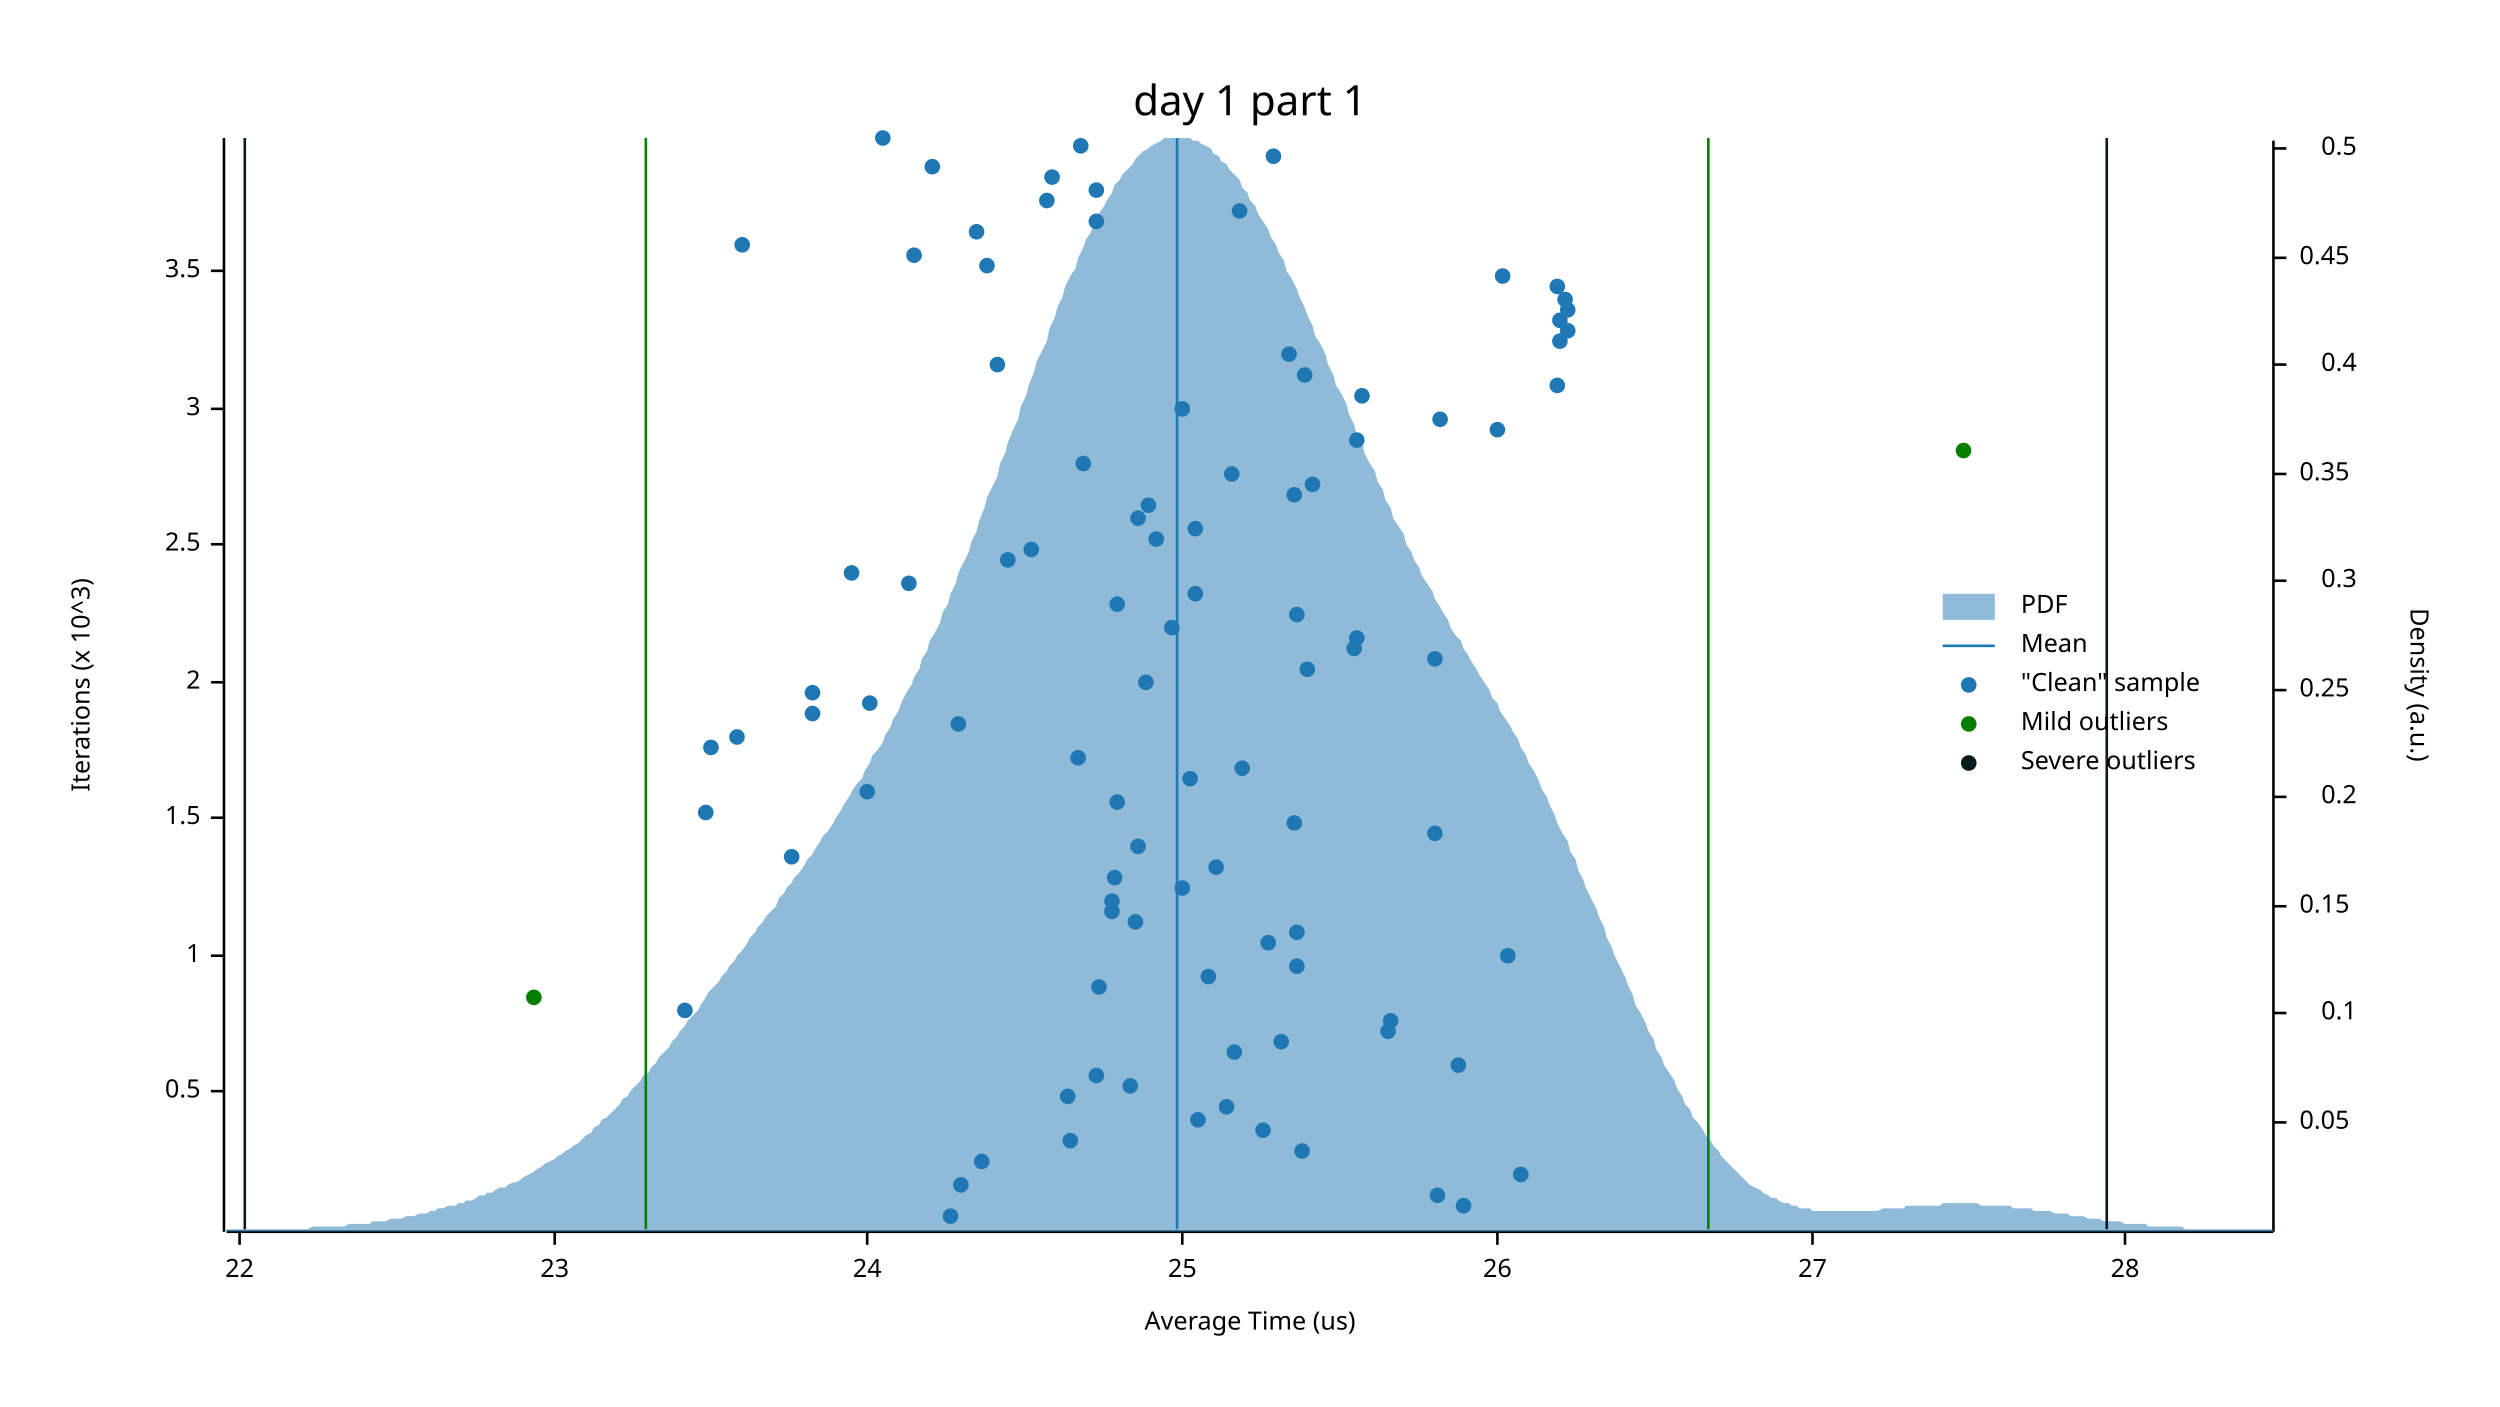
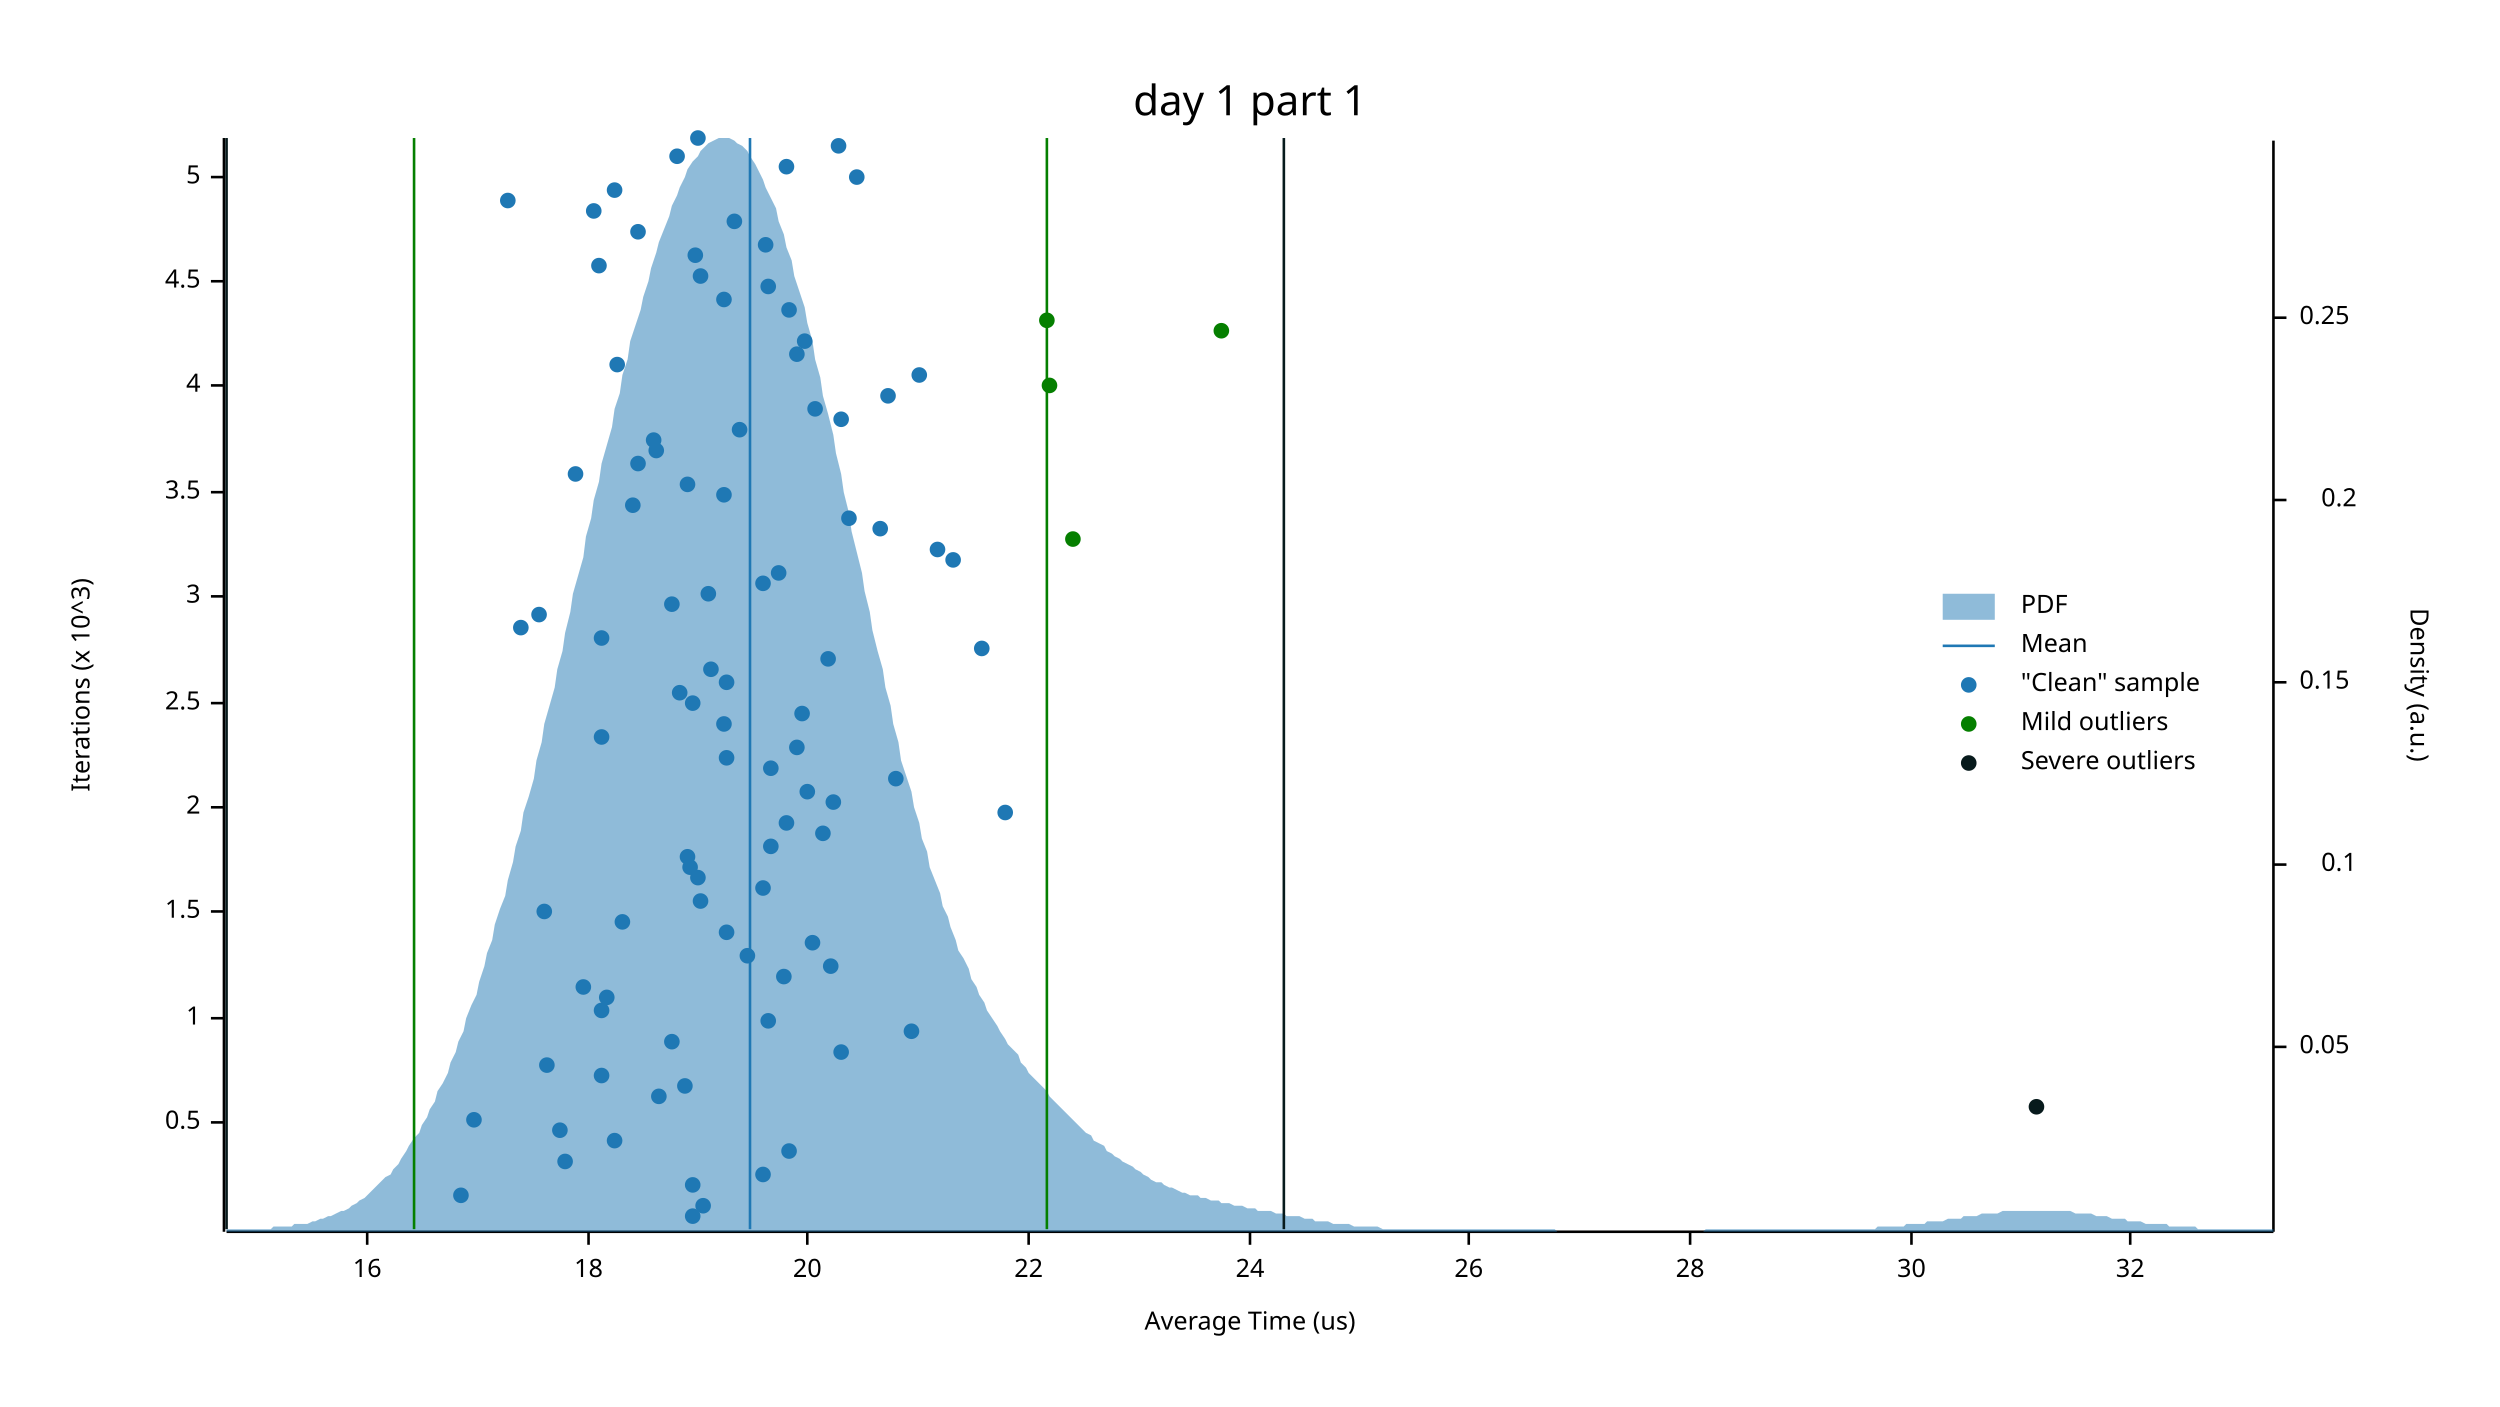
<svg xmlns="http://www.w3.org/2000/svg" width="960" height="540" viewBox="0 0 960 540">
  <text x="480" y="32" dy="0.76em" text-anchor="middle" font-family="sans-serif" font-size="16.129" opacity="1" fill="#000000">
day 1 part 1
</text>
  <text x="27" y="263" dy="0.76em" text-anchor="middle" font-family="sans-serif" font-size="9.677" opacity="1" fill="#000000" transform="rotate(270, 27, 263)">
Iterations (x 10^3)
</text>
  <text x="480" y="513" dy="-0.5ex" text-anchor="middle" font-family="sans-serif" font-size="9.677" opacity="1" fill="#000000">
Average Time (us)
</text>
  <polyline fill="none" opacity="1" stroke="#000000" stroke-width="1" points="86,53 86,473 " />
-   <text x="77" y="419" dy="0.5ex" text-anchor="end" font-family="sans-serif" font-size="9.677" opacity="1" fill="#000000">
+   <text x="77" y="431" dy="0.5ex" text-anchor="end" font-family="sans-serif" font-size="9.677" opacity="1" fill="#000000">
0.5
</text>
-   <polyline fill="none" opacity="1" stroke="#000000" stroke-width="1" points="81,419 86,419 " />
-   <text x="77" y="367" dy="0.5ex" text-anchor="end" font-family="sans-serif" font-size="9.677" opacity="1" fill="#000000">
+   <polyline fill="none" opacity="1" stroke="#000000" stroke-width="1" points="81,431 86,431 " />
+   <text x="77" y="391" dy="0.5ex" text-anchor="end" font-family="sans-serif" font-size="9.677" opacity="1" fill="#000000">
1
</text>
-   <polyline fill="none" opacity="1" stroke="#000000" stroke-width="1" points="81,367 86,367 " />
-   <text x="77" y="314" dy="0.5ex" text-anchor="end" font-family="sans-serif" font-size="9.677" opacity="1" fill="#000000">
+   <polyline fill="none" opacity="1" stroke="#000000" stroke-width="1" points="81,391 86,391 " />
+   <text x="77" y="350" dy="0.5ex" text-anchor="end" font-family="sans-serif" font-size="9.677" opacity="1" fill="#000000">
1.5
</text>
-   <polyline fill="none" opacity="1" stroke="#000000" stroke-width="1" points="81,314 86,314 " />
-   <text x="77" y="262" dy="0.5ex" text-anchor="end" font-family="sans-serif" font-size="9.677" opacity="1" fill="#000000">
+   <polyline fill="none" opacity="1" stroke="#000000" stroke-width="1" points="81,350 86,350 " />
+   <text x="77" y="310" dy="0.5ex" text-anchor="end" font-family="sans-serif" font-size="9.677" opacity="1" fill="#000000">
2
</text>
-   <polyline fill="none" opacity="1" stroke="#000000" stroke-width="1" points="81,262 86,262 " />
-   <text x="77" y="209" dy="0.5ex" text-anchor="end" font-family="sans-serif" font-size="9.677" opacity="1" fill="#000000">
+   <polyline fill="none" opacity="1" stroke="#000000" stroke-width="1" points="81,310 86,310 " />
+   <text x="77" y="270" dy="0.5ex" text-anchor="end" font-family="sans-serif" font-size="9.677" opacity="1" fill="#000000">
2.5
</text>
-   <polyline fill="none" opacity="1" stroke="#000000" stroke-width="1" points="81,209 86,209 " />
-   <text x="77" y="157" dy="0.5ex" text-anchor="end" font-family="sans-serif" font-size="9.677" opacity="1" fill="#000000">
+   <polyline fill="none" opacity="1" stroke="#000000" stroke-width="1" points="81,270 86,270 " />
+   <text x="77" y="229" dy="0.5ex" text-anchor="end" font-family="sans-serif" font-size="9.677" opacity="1" fill="#000000">
3
</text>
-   <polyline fill="none" opacity="1" stroke="#000000" stroke-width="1" points="81,157 86,157 " />
-   <text x="77" y="104" dy="0.5ex" text-anchor="end" font-family="sans-serif" font-size="9.677" opacity="1" fill="#000000">
+   <polyline fill="none" opacity="1" stroke="#000000" stroke-width="1" points="81,229 86,229 " />
+   <text x="77" y="189" dy="0.5ex" text-anchor="end" font-family="sans-serif" font-size="9.677" opacity="1" fill="#000000">
3.5
</text>
-   <polyline fill="none" opacity="1" stroke="#000000" stroke-width="1" points="81,104 86,104 " />
+   <polyline fill="none" opacity="1" stroke="#000000" stroke-width="1" points="81,189 86,189 " />
+   <text x="77" y="148" dy="0.5ex" text-anchor="end" font-family="sans-serif" font-size="9.677" opacity="1" fill="#000000">
+ 4
+ </text>
+   <polyline fill="none" opacity="1" stroke="#000000" stroke-width="1" points="81,148 86,148 " />
+   <text x="77" y="108" dy="0.5ex" text-anchor="end" font-family="sans-serif" font-size="9.677" opacity="1" fill="#000000">
+ 4.5
+ </text>
+   <polyline fill="none" opacity="1" stroke="#000000" stroke-width="1" points="81,108 86,108 " />
+   <text x="77" y="68" dy="0.5ex" text-anchor="end" font-family="sans-serif" font-size="9.677" opacity="1" fill="#000000">
+ 5
+ </text>
+   <polyline fill="none" opacity="1" stroke="#000000" stroke-width="1" points="81,68 86,68 " />
  <polyline fill="none" opacity="1" stroke="#000000" stroke-width="1" points="87,473 873,473 " />
-   <text x="92" y="483" dy="0.76em" text-anchor="middle" font-family="sans-serif" font-size="9.677" opacity="1" fill="#000000">
+   <text x="141" y="483" dy="0.76em" text-anchor="middle" font-family="sans-serif" font-size="9.677" opacity="1" fill="#000000">
+ 16
+ </text>
+   <polyline fill="none" opacity="1" stroke="#000000" stroke-width="1" points="141,473 141,478 " />
+   <text x="226" y="483" dy="0.76em" text-anchor="middle" font-family="sans-serif" font-size="9.677" opacity="1" fill="#000000">
+ 18
+ </text>
+   <polyline fill="none" opacity="1" stroke="#000000" stroke-width="1" points="226,473 226,478 " />
+   <text x="310" y="483" dy="0.76em" text-anchor="middle" font-family="sans-serif" font-size="9.677" opacity="1" fill="#000000">
+ 20
+ </text>
+   <polyline fill="none" opacity="1" stroke="#000000" stroke-width="1" points="310,473 310,478 " />
+   <text x="395" y="483" dy="0.76em" text-anchor="middle" font-family="sans-serif" font-size="9.677" opacity="1" fill="#000000">
22
</text>
-   <polyline fill="none" opacity="1" stroke="#000000" stroke-width="1" points="92,473 92,478 " />
-   <text x="213" y="483" dy="0.76em" text-anchor="middle" font-family="sans-serif" font-size="9.677" opacity="1" fill="#000000">
- 23
- </text>
-   <polyline fill="none" opacity="1" stroke="#000000" stroke-width="1" points="213,473 213,478 " />
-   <text x="333" y="483" dy="0.76em" text-anchor="middle" font-family="sans-serif" font-size="9.677" opacity="1" fill="#000000">
+   <polyline fill="none" opacity="1" stroke="#000000" stroke-width="1" points="395,473 395,478 " />
+   <text x="480" y="483" dy="0.76em" text-anchor="middle" font-family="sans-serif" font-size="9.677" opacity="1" fill="#000000">
24
</text>
-   <polyline fill="none" opacity="1" stroke="#000000" stroke-width="1" points="333,473 333,478 " />
-   <text x="454" y="483" dy="0.76em" text-anchor="middle" font-family="sans-serif" font-size="9.677" opacity="1" fill="#000000">
- 25
- </text>
-   <polyline fill="none" opacity="1" stroke="#000000" stroke-width="1" points="454,473 454,478 " />
-   <text x="575" y="483" dy="0.76em" text-anchor="middle" font-family="sans-serif" font-size="9.677" opacity="1" fill="#000000">
+   <polyline fill="none" opacity="1" stroke="#000000" stroke-width="1" points="480,473 480,478 " />
+   <text x="564" y="483" dy="0.76em" text-anchor="middle" font-family="sans-serif" font-size="9.677" opacity="1" fill="#000000">
26
</text>
-   <polyline fill="none" opacity="1" stroke="#000000" stroke-width="1" points="575,473 575,478 " />
-   <text x="696" y="483" dy="0.76em" text-anchor="middle" font-family="sans-serif" font-size="9.677" opacity="1" fill="#000000">
- 27
- </text>
-   <polyline fill="none" opacity="1" stroke="#000000" stroke-width="1" points="696,473 696,478 " />
-   <text x="816" y="483" dy="0.76em" text-anchor="middle" font-family="sans-serif" font-size="9.677" opacity="1" fill="#000000">
+   <polyline fill="none" opacity="1" stroke="#000000" stroke-width="1" points="564,473 564,478 " />
+   <text x="649" y="483" dy="0.76em" text-anchor="middle" font-family="sans-serif" font-size="9.677" opacity="1" fill="#000000">
28
</text>
-   <polyline fill="none" opacity="1" stroke="#000000" stroke-width="1" points="816,473 816,478 " />
+   <polyline fill="none" opacity="1" stroke="#000000" stroke-width="1" points="649,473 649,478 " />
+   <text x="734" y="483" dy="0.76em" text-anchor="middle" font-family="sans-serif" font-size="9.677" opacity="1" fill="#000000">
+ 30
+ </text>
+   <polyline fill="none" opacity="1" stroke="#000000" stroke-width="1" points="734,473 734,478 " />
+   <text x="818" y="483" dy="0.76em" text-anchor="middle" font-family="sans-serif" font-size="9.677" opacity="1" fill="#000000">
+ 32
+ </text>
+   <polyline fill="none" opacity="1" stroke="#000000" stroke-width="1" points="818,473 818,478 " />
  <text x="933" y="263" dy="0.76em" text-anchor="middle" font-family="sans-serif" font-size="9.677" opacity="1" fill="#000000" transform="rotate(90, 933, 263)">
Density (a.u.)
</text>
  <polyline fill="none" opacity="1" stroke="#000000" stroke-width="1" points="873,54 873,473 " />
-   <text x="883" y="431" dy="0.5ex" text-anchor="start" font-family="sans-serif" font-size="9.677" opacity="1" fill="#000000">
+   <text x="883" y="402" dy="0.5ex" text-anchor="start" font-family="sans-serif" font-size="9.677" opacity="1" fill="#000000">
0.05
</text>
-   <polyline fill="none" opacity="1" stroke="#000000" stroke-width="1" points="873,431 878,431 " />
-   <text x="905" y="389" dy="0.5ex" text-anchor="end" font-family="sans-serif" font-size="9.677" opacity="1" fill="#000000">
+   <polyline fill="none" opacity="1" stroke="#000000" stroke-width="1" points="873,402 878,402 " />
+   <text x="905" y="332" dy="0.5ex" text-anchor="end" font-family="sans-serif" font-size="9.677" opacity="1" fill="#000000">
0.1
</text>
-   <polyline fill="none" opacity="1" stroke="#000000" stroke-width="1" points="873,389 878,389 " />
-   <text x="883" y="348" dy="0.5ex" text-anchor="start" font-family="sans-serif" font-size="9.677" opacity="1" fill="#000000">
+   <polyline fill="none" opacity="1" stroke="#000000" stroke-width="1" points="873,332 878,332 " />
+   <text x="883" y="262" dy="0.5ex" text-anchor="start" font-family="sans-serif" font-size="9.677" opacity="1" fill="#000000">
0.15
</text>
-   <polyline fill="none" opacity="1" stroke="#000000" stroke-width="1" points="873,348 878,348 " />
-   <text x="905" y="306" dy="0.5ex" text-anchor="end" font-family="sans-serif" font-size="9.677" opacity="1" fill="#000000">
+   <polyline fill="none" opacity="1" stroke="#000000" stroke-width="1" points="873,262 878,262 " />
+   <text x="905" y="192" dy="0.5ex" text-anchor="end" font-family="sans-serif" font-size="9.677" opacity="1" fill="#000000">
0.2
</text>
-   <polyline fill="none" opacity="1" stroke="#000000" stroke-width="1" points="873,306 878,306 " />
-   <text x="883" y="265" dy="0.5ex" text-anchor="start" font-family="sans-serif" font-size="9.677" opacity="1" fill="#000000">
+   <polyline fill="none" opacity="1" stroke="#000000" stroke-width="1" points="873,192 878,192 " />
+   <text x="883" y="122" dy="0.5ex" text-anchor="start" font-family="sans-serif" font-size="9.677" opacity="1" fill="#000000">
0.25
</text>
-   <polyline fill="none" opacity="1" stroke="#000000" stroke-width="1" points="873,265 878,265 " />
-   <text x="905" y="223" dy="0.5ex" text-anchor="end" font-family="sans-serif" font-size="9.677" opacity="1" fill="#000000">
- 0.3
- </text>
-   <polyline fill="none" opacity="1" stroke="#000000" stroke-width="1" points="873,223 878,223 " />
-   <text x="883" y="182" dy="0.5ex" text-anchor="start" font-family="sans-serif" font-size="9.677" opacity="1" fill="#000000">
- 0.35
- </text>
-   <polyline fill="none" opacity="1" stroke="#000000" stroke-width="1" points="873,182 878,182 " />
-   <text x="905" y="140" dy="0.5ex" text-anchor="end" font-family="sans-serif" font-size="9.677" opacity="1" fill="#000000">
- 0.4
- </text>
-   <polyline fill="none" opacity="1" stroke="#000000" stroke-width="1" points="873,140 878,140 " />
-   <text x="883" y="99" dy="0.5ex" text-anchor="start" font-family="sans-serif" font-size="9.677" opacity="1" fill="#000000">
- 0.45
- </text>
-   <polyline fill="none" opacity="1" stroke="#000000" stroke-width="1" points="873,99 878,99 " />
-   <text x="905" y="57" dy="0.5ex" text-anchor="end" font-family="sans-serif" font-size="9.677" opacity="1" fill="#000000">
- 0.5
- </text>
-   <polyline fill="none" opacity="1" stroke="#000000" stroke-width="1" points="873,57 878,57 " />
-   <polygon opacity="0.5" fill="#1F78B4" points="87,472 88,472 90,472 91,472 93,472 94,472 96,472 98,472 99,472 101,472 102,472 104,472 105,472 107,472 109,472 110,472 112,472 113,472 115,472 116,472 118,472 120,471 121,471 123,471 124,471 126,471 127,471 129,471 131,471 132,471 134,470 135,470 137,470 138,470 140,470 142,470 143,469 145,469 146,469 148,469 150,468 151,468 153,468 154,468 156,467 157,467 159,467 161,466 162,466 164,466 165,465 167,465 168,464 170,464 172,463 173,463 175,463 176,462 178,462 179,461 181,461 183,460 184,459 186,459 187,458 189,458 190,457 192,456 194,456 195,455 197,454 198,454 200,453 201,452 203,451 205,450 206,449 208,448 209,447 211,446 213,445 214,444 216,443 217,442 219,441 220,440 222,439 224,437 225,436 227,435 228,433 230,432 231,430 233,429 235,427 236,426 238,424 239,422 241,421 242,419 244,417 246,415 247,413 249,412 250,410 252,408 253,406 255,404 257,402 258,400 260,398 261,396 263,394 264,392 266,390 268,388 269,386 271,383 272,381 274,379 276,377 277,375 279,373 280,371 282,369 283,367 285,365 287,362 288,360 290,358 291,356 293,354 294,352 296,350 298,348 299,345 301,343 302,341 304,339 305,337 307,335 309,332 310,330 312,328 313,326 315,323 316,321 318,319 320,316 321,314 323,311 324,309 326,306 327,304 329,301 331,299 332,296 334,293 335,290 337,288 339,285 340,282 342,279 343,276 345,273 346,270 348,266 350,263 351,260 353,257 354,253 356,250 357,246 359,243 361,239 362,235 364,232 365,228 367,224 368,220 370,216 372,212 373,208 375,204 376,200 378,195 379,191 381,187 383,183 384,178 386,174 387,170 389,165 391,161 392,156 394,152 395,148 397,143 398,139 400,135 402,131 403,126 405,122 406,118 408,114 409,110 411,106 413,103 414,99 416,95 417,92 419,89 420,85 422,82 424,79 425,77 427,74 428,71 430,69 431,67 433,65 435,63 436,61 438,59 439,58 441,57 442,56 444,55 446,54 447,53 449,53 450,53 452,53 454,53 455,53 457,53 458,54 460,54 461,55 463,56 465,57 466,59 468,60 469,62 471,63 472,65 474,67 476,69 477,72 479,74 480,77 482,79 483,82 485,85 487,88 488,91 490,94 491,97 493,100 494,104 496,107 498,111 499,114 501,118 502,121 504,125 505,129 507,132 509,136 510,140 512,144 513,148 515,151 517,155 518,159 520,163 521,167 523,170 524,174 526,178 528,181 529,185 531,188 532,192 534,195 535,199 537,202 539,205 540,209 542,212 543,215 545,218 546,221 548,224 550,227 551,230 553,233 554,235 556,238 557,241 559,244 561,246 562,249 564,252 565,254 567,257 568,259 570,262 572,265 573,268 575,270 576,273 578,276 580,279 581,281 583,284 584,287 586,290 587,293 589,296 591,300 592,303 594,306 595,309 597,313 598,316 600,320 602,323 603,327 605,330 606,334 608,338 609,341 611,345 613,349 614,352 616,356 617,360 619,364 620,367 622,371 624,375 625,378 627,382 628,386 630,389 632,393 633,396 635,399 636,403 638,406 639,409 641,412 643,415 644,418 646,421 647,424 649,426 650,429 652,431 654,434 655,436 657,438 658,440 660,442 661,444 663,446 665,448 666,449 668,451 669,452 671,454 672,455 674,456 676,457 677,458 679,459 680,460 682,460 683,461 685,462 687,462 688,463 690,463 691,464 693,464 695,464 696,465 698,465 699,465 701,465 702,465 704,465 706,465 707,465 709,465 710,465 712,465 713,465 715,465 717,465 718,465 720,465 721,465 723,464 724,464 726,464 728,464 729,464 731,464 732,463 734,463 735,463 737,463 739,463 740,463 742,463 743,463 745,463 746,462 748,462 750,462 751,462 753,462 754,462 756,462 758,462 759,462 761,463 762,463 764,463 765,463 767,463 769,463 770,463 772,463 773,464 775,464 776,464 778,464 780,464 781,465 783,465 784,465 786,465 787,465 789,466 791,466 792,466 794,466 795,467 797,467 798,467 800,467 802,468 803,468 805,468 806,468 808,469 809,469 811,469 813,469 814,469 816,470 817,470 819,470 821,470 822,470 824,470 825,471 827,471 828,471 830,471 832,471 833,471 835,471 836,471 838,471 839,472 841,472 843,472 844,472 846,472 847,472 849,472 850,472 852,472 854,472 855,472 857,472 858,472 860,472 861,472 863,472 865,472 866,472 868,472 869,472 871,472 873,472 873,473 87,473 " />
-   <polyline fill="none" opacity="1" stroke="#1F78B4" stroke-width="1" points="452,472 452,53 " />
-   <polyline fill="none" opacity="1" stroke="#057F00" stroke-width="1" points="248,472 248,53 " />
-   <polyline fill="none" opacity="1" stroke="#057F00" stroke-width="1" points="656,472 656,53 " />
-   <polyline fill="none" opacity="1" stroke="#071A1C" stroke-width="1" points="94,472 94,53 " />
-   <polyline fill="none" opacity="1" stroke="#071A1C" stroke-width="1" points="809,472 809,53 " />
-   <circle cx="365" cy="467" r="3" opacity="1" fill="#1F78B4" stroke="none" stroke-width="1" />
-   <circle cx="562" cy="463" r="3" opacity="1" fill="#1F78B4" stroke="none" stroke-width="1" />
-   <circle cx="552" cy="459" r="3" opacity="1" fill="#1F78B4" stroke="none" stroke-width="1" />
-   <circle cx="369" cy="455" r="3" opacity="1" fill="#1F78B4" stroke="none" stroke-width="1" />
-   <circle cx="584" cy="451" r="3" opacity="1" fill="#1F78B4" stroke="none" stroke-width="1" />
-   <circle cx="377" cy="446" r="3" opacity="1" fill="#1F78B4" stroke="none" stroke-width="1" />
-   <circle cx="500" cy="442" r="3" opacity="1" fill="#1F78B4" stroke="none" stroke-width="1" />
-   <circle cx="411" cy="438" r="3" opacity="1" fill="#1F78B4" stroke="none" stroke-width="1" />
-   <circle cx="485" cy="434" r="3" opacity="1" fill="#1F78B4" stroke="none" stroke-width="1" />
-   <circle cx="460" cy="430" r="3" opacity="1" fill="#1F78B4" stroke="none" stroke-width="1" />
-   <circle cx="471" cy="425" r="3" opacity="1" fill="#1F78B4" stroke="none" stroke-width="1" />
-   <circle cx="410" cy="421" r="3" opacity="1" fill="#1F78B4" stroke="none" stroke-width="1" />
-   <circle cx="434" cy="417" r="3" opacity="1" fill="#1F78B4" stroke="none" stroke-width="1" />
-   <circle cx="421" cy="413" r="3" opacity="1" fill="#1F78B4" stroke="none" stroke-width="1" />
-   <circle cx="560" cy="409" r="3" opacity="1" fill="#1F78B4" stroke="none" stroke-width="1" />
-   <circle cx="474" cy="404" r="3" opacity="1" fill="#1F78B4" stroke="none" stroke-width="1" />
-   <circle cx="492" cy="400" r="3" opacity="1" fill="#1F78B4" stroke="none" stroke-width="1" />
-   <circle cx="533" cy="396" r="3" opacity="1" fill="#1F78B4" stroke="none" stroke-width="1" />
-   <circle cx="534" cy="392" r="3" opacity="1" fill="#1F78B4" stroke="none" stroke-width="1" />
-   <circle cx="263" cy="388" r="3" opacity="1" fill="#1F78B4" stroke="none" stroke-width="1" />
-   <circle cx="422" cy="379" r="3" opacity="1" fill="#1F78B4" stroke="none" stroke-width="1" />
-   <circle cx="464" cy="375" r="3" opacity="1" fill="#1F78B4" stroke="none" stroke-width="1" />
-   <circle cx="498" cy="371" r="3" opacity="1" fill="#1F78B4" stroke="none" stroke-width="1" />
-   <circle cx="579" cy="367" r="3" opacity="1" fill="#1F78B4" stroke="none" stroke-width="1" />
-   <circle cx="487" cy="362" r="3" opacity="1" fill="#1F78B4" stroke="none" stroke-width="1" />
-   <circle cx="498" cy="358" r="3" opacity="1" fill="#1F78B4" stroke="none" stroke-width="1" />
-   <circle cx="436" cy="354" r="3" opacity="1" fill="#1F78B4" stroke="none" stroke-width="1" />
-   <circle cx="427" cy="350" r="3" opacity="1" fill="#1F78B4" stroke="none" stroke-width="1" />
-   <circle cx="427" cy="346" r="3" opacity="1" fill="#1F78B4" stroke="none" stroke-width="1" />
-   <circle cx="454" cy="341" r="3" opacity="1" fill="#1F78B4" stroke="none" stroke-width="1" />
-   <circle cx="428" cy="337" r="3" opacity="1" fill="#1F78B4" stroke="none" stroke-width="1" />
-   <circle cx="467" cy="333" r="3" opacity="1" fill="#1F78B4" stroke="none" stroke-width="1" />
-   <circle cx="304" cy="329" r="3" opacity="1" fill="#1F78B4" stroke="none" stroke-width="1" />
-   <circle cx="437" cy="325" r="3" opacity="1" fill="#1F78B4" stroke="none" stroke-width="1" />
-   <circle cx="551" cy="320" r="3" opacity="1" fill="#1F78B4" stroke="none" stroke-width="1" />
-   <circle cx="497" cy="316" r="3" opacity="1" fill="#1F78B4" stroke="none" stroke-width="1" />
-   <circle cx="271" cy="312" r="3" opacity="1" fill="#1F78B4" stroke="none" stroke-width="1" />
-   <circle cx="429" cy="308" r="3" opacity="1" fill="#1F78B4" stroke="none" stroke-width="1" />
-   <circle cx="333" cy="304" r="3" opacity="1" fill="#1F78B4" stroke="none" stroke-width="1" />
-   <circle cx="457" cy="299" r="3" opacity="1" fill="#1F78B4" stroke="none" stroke-width="1" />
-   <circle cx="477" cy="295" r="3" opacity="1" fill="#1F78B4" stroke="none" stroke-width="1" />
-   <circle cx="414" cy="291" r="3" opacity="1" fill="#1F78B4" stroke="none" stroke-width="1" />
-   <circle cx="273" cy="287" r="3" opacity="1" fill="#1F78B4" stroke="none" stroke-width="1" />
-   <circle cx="283" cy="283" r="3" opacity="1" fill="#1F78B4" stroke="none" stroke-width="1" />
-   <circle cx="368" cy="278" r="3" opacity="1" fill="#1F78B4" stroke="none" stroke-width="1" />
-   <circle cx="312" cy="274" r="3" opacity="1" fill="#1F78B4" stroke="none" stroke-width="1" />
-   <circle cx="334" cy="270" r="3" opacity="1" fill="#1F78B4" stroke="none" stroke-width="1" />
-   <circle cx="312" cy="266" r="3" opacity="1" fill="#1F78B4" stroke="none" stroke-width="1" />
-   <circle cx="440" cy="262" r="3" opacity="1" fill="#1F78B4" stroke="none" stroke-width="1" />
-   <circle cx="502" cy="257" r="3" opacity="1" fill="#1F78B4" stroke="none" stroke-width="1" />
-   <circle cx="551" cy="253" r="3" opacity="1" fill="#1F78B4" stroke="none" stroke-width="1" />
-   <circle cx="520" cy="249" r="3" opacity="1" fill="#1F78B4" stroke="none" stroke-width="1" />
-   <circle cx="521" cy="245" r="3" opacity="1" fill="#1F78B4" stroke="none" stroke-width="1" />
-   <circle cx="450" cy="241" r="3" opacity="1" fill="#1F78B4" stroke="none" stroke-width="1" />
-   <circle cx="498" cy="236" r="3" opacity="1" fill="#1F78B4" stroke="none" stroke-width="1" />
-   <circle cx="429" cy="232" r="3" opacity="1" fill="#1F78B4" stroke="none" stroke-width="1" />
-   <circle cx="459" cy="228" r="3" opacity="1" fill="#1F78B4" stroke="none" stroke-width="1" />
-   <circle cx="349" cy="224" r="3" opacity="1" fill="#1F78B4" stroke="none" stroke-width="1" />
-   <circle cx="327" cy="220" r="3" opacity="1" fill="#1F78B4" stroke="none" stroke-width="1" />
-   <circle cx="387" cy="215" r="3" opacity="1" fill="#1F78B4" stroke="none" stroke-width="1" />
-   <circle cx="396" cy="211" r="3" opacity="1" fill="#1F78B4" stroke="none" stroke-width="1" />
-   <circle cx="444" cy="207" r="3" opacity="1" fill="#1F78B4" stroke="none" stroke-width="1" />
-   <circle cx="459" cy="203" r="3" opacity="1" fill="#1F78B4" stroke="none" stroke-width="1" />
-   <circle cx="437" cy="199" r="3" opacity="1" fill="#1F78B4" stroke="none" stroke-width="1" />
-   <circle cx="441" cy="194" r="3" opacity="1" fill="#1F78B4" stroke="none" stroke-width="1" />
-   <circle cx="497" cy="190" r="3" opacity="1" fill="#1F78B4" stroke="none" stroke-width="1" />
-   <circle cx="504" cy="186" r="3" opacity="1" fill="#1F78B4" stroke="none" stroke-width="1" />
-   <circle cx="473" cy="182" r="3" opacity="1" fill="#1F78B4" stroke="none" stroke-width="1" />
-   <circle cx="416" cy="178" r="3" opacity="1" fill="#1F78B4" stroke="none" stroke-width="1" />
-   <circle cx="521" cy="169" r="3" opacity="1" fill="#1F78B4" stroke="none" stroke-width="1" />
-   <circle cx="575" cy="165" r="3" opacity="1" fill="#1F78B4" stroke="none" stroke-width="1" />
-   <circle cx="553" cy="161" r="3" opacity="1" fill="#1F78B4" stroke="none" stroke-width="1" />
-   <circle cx="454" cy="157" r="3" opacity="1" fill="#1F78B4" stroke="none" stroke-width="1" />
-   <circle cx="523" cy="152" r="3" opacity="1" fill="#1F78B4" stroke="none" stroke-width="1" />
-   <circle cx="598" cy="148" r="3" opacity="1" fill="#1F78B4" stroke="none" stroke-width="1" />
-   <circle cx="501" cy="144" r="3" opacity="1" fill="#1F78B4" stroke="none" stroke-width="1" />
-   <circle cx="383" cy="140" r="3" opacity="1" fill="#1F78B4" stroke="none" stroke-width="1" />
-   <circle cx="495" cy="136" r="3" opacity="1" fill="#1F78B4" stroke="none" stroke-width="1" />
-   <circle cx="599" cy="131" r="3" opacity="1" fill="#1F78B4" stroke="none" stroke-width="1" />
-   <circle cx="602" cy="127" r="3" opacity="1" fill="#1F78B4" stroke="none" stroke-width="1" />
-   <circle cx="599" cy="123" r="3" opacity="1" fill="#1F78B4" stroke="none" stroke-width="1" />
-   <circle cx="602" cy="119" r="3" opacity="1" fill="#1F78B4" stroke="none" stroke-width="1" />
-   <circle cx="601" cy="115" r="3" opacity="1" fill="#1F78B4" stroke="none" stroke-width="1" />
-   <circle cx="598" cy="110" r="3" opacity="1" fill="#1F78B4" stroke="none" stroke-width="1" />
-   <circle cx="577" cy="106" r="3" opacity="1" fill="#1F78B4" stroke="none" stroke-width="1" />
-   <circle cx="379" cy="102" r="3" opacity="1" fill="#1F78B4" stroke="none" stroke-width="1" />
-   <circle cx="351" cy="98" r="3" opacity="1" fill="#1F78B4" stroke="none" stroke-width="1" />
-   <circle cx="285" cy="94" r="3" opacity="1" fill="#1F78B4" stroke="none" stroke-width="1" />
-   <circle cx="375" cy="89" r="3" opacity="1" fill="#1F78B4" stroke="none" stroke-width="1" />
-   <circle cx="421" cy="85" r="3" opacity="1" fill="#1F78B4" stroke="none" stroke-width="1" />
-   <circle cx="476" cy="81" r="3" opacity="1" fill="#1F78B4" stroke="none" stroke-width="1" />
-   <circle cx="402" cy="77" r="3" opacity="1" fill="#1F78B4" stroke="none" stroke-width="1" />
-   <circle cx="421" cy="73" r="3" opacity="1" fill="#1F78B4" stroke="none" stroke-width="1" />
-   <circle cx="404" cy="68" r="3" opacity="1" fill="#1F78B4" stroke="none" stroke-width="1" />
-   <circle cx="358" cy="64" r="3" opacity="1" fill="#1F78B4" stroke="none" stroke-width="1" />
-   <circle cx="489" cy="60" r="3" opacity="1" fill="#1F78B4" stroke="none" stroke-width="1" />
-   <circle cx="415" cy="56" r="3" opacity="1" fill="#1F78B4" stroke="none" stroke-width="1" />
-   <circle cx="339" cy="53" r="3" opacity="1" fill="#1F78B4" stroke="none" stroke-width="1" />
-   <circle cx="205" cy="383" r="3" opacity="1" fill="#057F00" stroke="none" stroke-width="1" />
-   <circle cx="754" cy="173" r="3" opacity="1" fill="#057F00" stroke="none" stroke-width="1" />
+   <polyline fill="none" opacity="1" stroke="#000000" stroke-width="1" points="873,122 878,122 " />
+   <polygon opacity="0.5" fill="#1F78B4" points="87,472 88,472 90,472 91,472 93,472 94,472 96,472 98,472 99,472 101,472 102,472 104,472 105,471 107,471 109,471 110,471 112,471 113,470 115,470 116,470 118,470 120,469 121,469 123,468 124,468 126,467 127,467 129,466 131,465 132,465 134,464 135,463 137,462 138,461 140,460 142,458 143,457 145,455 146,454 148,452 150,451 151,449 153,447 154,445 156,442 157,440 159,437 161,435 162,432 164,429 165,426 167,423 168,419 170,416 172,412 173,408 175,404 176,400 178,396 179,391 181,386 183,382 184,377 186,371 187,366 189,361 190,355 192,349 194,344 195,338 197,331 198,325 200,319 201,312 203,306 205,299 206,292 208,285 209,278 211,271 213,264 214,257 216,250 217,243 219,235 220,228 222,221 224,214 225,206 227,199 228,192 230,185 231,178 233,171 235,164 236,157 238,151 239,144 241,138 242,131 244,125 246,119 247,114 249,108 250,103 252,97 253,93 255,88 257,83 258,79 260,75 261,72 263,68 264,65 266,62 268,60 269,58 271,56 272,55 274,54 276,53 277,53 279,53 280,53 282,54 283,55 285,56 287,58 288,60 290,63 291,65 293,69 294,72 296,76 298,80 299,85 301,90 302,95 304,100 305,106 307,112 309,118 310,124 312,131 313,138 315,145 316,152 318,159 320,167 321,174 323,182 324,189 326,197 327,204 329,212 331,220 332,227 334,235 335,242 337,250 339,257 340,264 342,271 343,278 345,285 346,292 348,298 350,304 351,310 353,316 354,322 356,327 357,333 359,338 361,343 362,348 364,352 365,356 367,361 368,365 370,368 372,372 373,376 375,379 376,382 378,385 379,388 381,391 383,394 384,396 386,399 387,401 389,403 391,405 392,408 394,410 395,412 397,414 398,415 400,417 402,419 403,421 405,423 406,424 408,426 409,427 411,429 413,431 414,432 416,434 417,435 419,436 420,438 422,439 424,440 425,442 427,443 428,444 430,445 431,446 433,447 435,448 436,449 438,450 439,451 441,452 442,453 444,454 446,454 447,455 449,456 450,456 452,457 454,458 455,458 457,459 458,459 460,459 461,460 463,460 465,461 466,461 468,461 469,462 471,462 472,462 474,463 476,463 477,463 479,464 480,464 482,464 483,465 485,465 487,465 488,465 490,466 491,466 493,466 494,467 496,467 498,467 499,467 501,468 502,468 504,468 505,469 507,469 509,469 510,469 512,470 513,470 515,470 517,470 518,470 520,471 521,471 523,471 524,471 526,471 528,471 529,471 531,472 532,472 534,472 535,472 537,472 539,472 540,472 542,472 543,472 545,472 546,472 548,472 550,472 551,472 553,472 554,472 556,472 557,472 559,472 561,472 562,472 564,472 565,472 567,472 568,472 570,472 572,472 573,472 575,472 576,472 578,472 580,472 581,472 583,472 584,472 586,472 587,472 589,472 591,472 592,472 594,472 595,472 597,472 598,473 600,473 602,473 603,473 605,473 606,473 608,473 609,473 611,473 613,473 614,473 616,473 617,473 619,473 620,473 622,473 624,473 625,473 627,473 628,473 630,473 632,473 633,473 635,473 636,473 638,473 639,473 641,473 643,473 644,473 646,473 647,473 649,473 650,473 652,473 654,473 655,472 657,472 658,472 660,472 661,472 663,472 665,472 666,472 668,472 669,472 671,472 672,472 674,472 676,472 677,472 679,472 680,472 682,472 683,472 685,472 687,472 688,472 690,472 691,472 693,472 695,472 696,472 698,472 699,472 701,472 702,472 704,472 706,472 707,472 709,472 710,472 712,472 713,472 715,472 717,472 718,472 720,472 721,471 723,471 724,471 726,471 728,471 729,471 731,471 732,470 734,470 735,470 737,470 739,470 740,469 742,469 743,469 745,469 746,469 748,468 750,468 751,468 753,468 754,467 756,467 758,467 759,467 761,466 762,466 764,466 765,466 767,466 769,465 770,465 772,465 773,465 775,465 776,465 778,465 780,465 781,465 783,465 784,465 786,465 787,465 789,465 791,465 792,465 794,465 795,465 797,466 798,466 800,466 802,466 803,466 805,467 806,467 808,467 809,467 811,468 813,468 814,468 816,468 817,469 819,469 821,469 822,469 824,470 825,470 827,470 828,470 830,470 832,470 833,471 835,471 836,471 838,471 839,471 841,471 843,471 844,472 846,472 847,472 849,472 850,472 852,472 854,472 855,472 857,472 858,472 860,472 861,472 863,472 865,472 866,472 868,472 869,472 871,472 873,472 873,473 87,473 " />
+   <polyline fill="none" opacity="1" stroke="#1F78B4" stroke-width="1" points="288,472 288,53 " />
+   <polyline fill="none" opacity="1" stroke="#057F00" stroke-width="1" points="159,472 159,53 " />
+   <polyline fill="none" opacity="1" stroke="#057F00" stroke-width="1" points="402,472 402,53 " />
+   <polyline fill="none" opacity="1" stroke="#071A1C" stroke-width="1" points="87,472 87,53 " />
+   <polyline fill="none" opacity="1" stroke="#071A1C" stroke-width="1" points="493,472 493,53 " />
+   <circle cx="266" cy="467" r="3" opacity="1" fill="#1F78B4" stroke="none" stroke-width="1" />
+   <circle cx="270" cy="463" r="3" opacity="1" fill="#1F78B4" stroke="none" stroke-width="1" />
+   <circle cx="177" cy="459" r="3" opacity="1" fill="#1F78B4" stroke="none" stroke-width="1" />
+   <circle cx="266" cy="455" r="3" opacity="1" fill="#1F78B4" stroke="none" stroke-width="1" />
+   <circle cx="293" cy="451" r="3" opacity="1" fill="#1F78B4" stroke="none" stroke-width="1" />
+   <circle cx="217" cy="446" r="3" opacity="1" fill="#1F78B4" stroke="none" stroke-width="1" />
+   <circle cx="303" cy="442" r="3" opacity="1" fill="#1F78B4" stroke="none" stroke-width="1" />
+   <circle cx="236" cy="438" r="3" opacity="1" fill="#1F78B4" stroke="none" stroke-width="1" />
+   <circle cx="215" cy="434" r="3" opacity="1" fill="#1F78B4" stroke="none" stroke-width="1" />
+   <circle cx="182" cy="430" r="3" opacity="1" fill="#1F78B4" stroke="none" stroke-width="1" />
+   <circle cx="253" cy="421" r="3" opacity="1" fill="#1F78B4" stroke="none" stroke-width="1" />
+   <circle cx="263" cy="417" r="3" opacity="1" fill="#1F78B4" stroke="none" stroke-width="1" />
+   <circle cx="231" cy="413" r="3" opacity="1" fill="#1F78B4" stroke="none" stroke-width="1" />
+   <circle cx="210" cy="409" r="3" opacity="1" fill="#1F78B4" stroke="none" stroke-width="1" />
+   <circle cx="323" cy="404" r="3" opacity="1" fill="#1F78B4" stroke="none" stroke-width="1" />
+   <circle cx="258" cy="400" r="3" opacity="1" fill="#1F78B4" stroke="none" stroke-width="1" />
+   <circle cx="350" cy="396" r="3" opacity="1" fill="#1F78B4" stroke="none" stroke-width="1" />
+   <circle cx="295" cy="392" r="3" opacity="1" fill="#1F78B4" stroke="none" stroke-width="1" />
+   <circle cx="231" cy="388" r="3" opacity="1" fill="#1F78B4" stroke="none" stroke-width="1" />
+   <circle cx="233" cy="383" r="3" opacity="1" fill="#1F78B4" stroke="none" stroke-width="1" />
+   <circle cx="224" cy="379" r="3" opacity="1" fill="#1F78B4" stroke="none" stroke-width="1" />
+   <circle cx="301" cy="375" r="3" opacity="1" fill="#1F78B4" stroke="none" stroke-width="1" />
+   <circle cx="319" cy="371" r="3" opacity="1" fill="#1F78B4" stroke="none" stroke-width="1" />
+   <circle cx="287" cy="367" r="3" opacity="1" fill="#1F78B4" stroke="none" stroke-width="1" />
+   <circle cx="312" cy="362" r="3" opacity="1" fill="#1F78B4" stroke="none" stroke-width="1" />
+   <circle cx="279" cy="358" r="3" opacity="1" fill="#1F78B4" stroke="none" stroke-width="1" />
+   <circle cx="239" cy="354" r="3" opacity="1" fill="#1F78B4" stroke="none" stroke-width="1" />
+   <circle cx="209" cy="350" r="3" opacity="1" fill="#1F78B4" stroke="none" stroke-width="1" />
+   <circle cx="269" cy="346" r="3" opacity="1" fill="#1F78B4" stroke="none" stroke-width="1" />
+   <circle cx="293" cy="341" r="3" opacity="1" fill="#1F78B4" stroke="none" stroke-width="1" />
+   <circle cx="268" cy="337" r="3" opacity="1" fill="#1F78B4" stroke="none" stroke-width="1" />
+   <circle cx="265" cy="333" r="3" opacity="1" fill="#1F78B4" stroke="none" stroke-width="1" />
+   <circle cx="264" cy="329" r="3" opacity="1" fill="#1F78B4" stroke="none" stroke-width="1" />
+   <circle cx="296" cy="325" r="3" opacity="1" fill="#1F78B4" stroke="none" stroke-width="1" />
+   <circle cx="316" cy="320" r="3" opacity="1" fill="#1F78B4" stroke="none" stroke-width="1" />
+   <circle cx="302" cy="316" r="3" opacity="1" fill="#1F78B4" stroke="none" stroke-width="1" />
+   <circle cx="386" cy="312" r="3" opacity="1" fill="#1F78B4" stroke="none" stroke-width="1" />
+   <circle cx="320" cy="308" r="3" opacity="1" fill="#1F78B4" stroke="none" stroke-width="1" />
+   <circle cx="310" cy="304" r="3" opacity="1" fill="#1F78B4" stroke="none" stroke-width="1" />
+   <circle cx="344" cy="299" r="3" opacity="1" fill="#1F78B4" stroke="none" stroke-width="1" />
+   <circle cx="296" cy="295" r="3" opacity="1" fill="#1F78B4" stroke="none" stroke-width="1" />
+   <circle cx="279" cy="291" r="3" opacity="1" fill="#1F78B4" stroke="none" stroke-width="1" />
+   <circle cx="306" cy="287" r="3" opacity="1" fill="#1F78B4" stroke="none" stroke-width="1" />
+   <circle cx="231" cy="283" r="3" opacity="1" fill="#1F78B4" stroke="none" stroke-width="1" />
+   <circle cx="278" cy="278" r="3" opacity="1" fill="#1F78B4" stroke="none" stroke-width="1" />
+   <circle cx="308" cy="274" r="3" opacity="1" fill="#1F78B4" stroke="none" stroke-width="1" />
+   <circle cx="266" cy="270" r="3" opacity="1" fill="#1F78B4" stroke="none" stroke-width="1" />
+   <circle cx="261" cy="266" r="3" opacity="1" fill="#1F78B4" stroke="none" stroke-width="1" />
+   <circle cx="279" cy="262" r="3" opacity="1" fill="#1F78B4" stroke="none" stroke-width="1" />
+   <circle cx="273" cy="257" r="3" opacity="1" fill="#1F78B4" stroke="none" stroke-width="1" />
+   <circle cx="318" cy="253" r="3" opacity="1" fill="#1F78B4" stroke="none" stroke-width="1" />
+   <circle cx="377" cy="249" r="3" opacity="1" fill="#1F78B4" stroke="none" stroke-width="1" />
+   <circle cx="231" cy="245" r="3" opacity="1" fill="#1F78B4" stroke="none" stroke-width="1" />
+   <circle cx="200" cy="241" r="3" opacity="1" fill="#1F78B4" stroke="none" stroke-width="1" />
+   <circle cx="207" cy="236" r="3" opacity="1" fill="#1F78B4" stroke="none" stroke-width="1" />
+   <circle cx="258" cy="232" r="3" opacity="1" fill="#1F78B4" stroke="none" stroke-width="1" />
+   <circle cx="272" cy="228" r="3" opacity="1" fill="#1F78B4" stroke="none" stroke-width="1" />
+   <circle cx="293" cy="224" r="3" opacity="1" fill="#1F78B4" stroke="none" stroke-width="1" />
+   <circle cx="299" cy="220" r="3" opacity="1" fill="#1F78B4" stroke="none" stroke-width="1" />
+   <circle cx="366" cy="215" r="3" opacity="1" fill="#1F78B4" stroke="none" stroke-width="1" />
+   <circle cx="360" cy="211" r="3" opacity="1" fill="#1F78B4" stroke="none" stroke-width="1" />
+   <circle cx="338" cy="203" r="3" opacity="1" fill="#1F78B4" stroke="none" stroke-width="1" />
+   <circle cx="326" cy="199" r="3" opacity="1" fill="#1F78B4" stroke="none" stroke-width="1" />
+   <circle cx="243" cy="194" r="3" opacity="1" fill="#1F78B4" stroke="none" stroke-width="1" />
+   <circle cx="278" cy="190" r="3" opacity="1" fill="#1F78B4" stroke="none" stroke-width="1" />
+   <circle cx="264" cy="186" r="3" opacity="1" fill="#1F78B4" stroke="none" stroke-width="1" />
+   <circle cx="221" cy="182" r="3" opacity="1" fill="#1F78B4" stroke="none" stroke-width="1" />
+   <circle cx="245" cy="178" r="3" opacity="1" fill="#1F78B4" stroke="none" stroke-width="1" />
+   <circle cx="252" cy="173" r="3" opacity="1" fill="#1F78B4" stroke="none" stroke-width="1" />
+   <circle cx="251" cy="169" r="3" opacity="1" fill="#1F78B4" stroke="none" stroke-width="1" />
+   <circle cx="284" cy="165" r="3" opacity="1" fill="#1F78B4" stroke="none" stroke-width="1" />
+   <circle cx="323" cy="161" r="3" opacity="1" fill="#1F78B4" stroke="none" stroke-width="1" />
+   <circle cx="313" cy="157" r="3" opacity="1" fill="#1F78B4" stroke="none" stroke-width="1" />
+   <circle cx="341" cy="152" r="3" opacity="1" fill="#1F78B4" stroke="none" stroke-width="1" />
+   <circle cx="353" cy="144" r="3" opacity="1" fill="#1F78B4" stroke="none" stroke-width="1" />
+   <circle cx="237" cy="140" r="3" opacity="1" fill="#1F78B4" stroke="none" stroke-width="1" />
+   <circle cx="306" cy="136" r="3" opacity="1" fill="#1F78B4" stroke="none" stroke-width="1" />
+   <circle cx="309" cy="131" r="3" opacity="1" fill="#1F78B4" stroke="none" stroke-width="1" />
+   <circle cx="303" cy="119" r="3" opacity="1" fill="#1F78B4" stroke="none" stroke-width="1" />
+   <circle cx="278" cy="115" r="3" opacity="1" fill="#1F78B4" stroke="none" stroke-width="1" />
+   <circle cx="295" cy="110" r="3" opacity="1" fill="#1F78B4" stroke="none" stroke-width="1" />
+   <circle cx="269" cy="106" r="3" opacity="1" fill="#1F78B4" stroke="none" stroke-width="1" />
+   <circle cx="230" cy="102" r="3" opacity="1" fill="#1F78B4" stroke="none" stroke-width="1" />
+   <circle cx="267" cy="98" r="3" opacity="1" fill="#1F78B4" stroke="none" stroke-width="1" />
+   <circle cx="294" cy="94" r="3" opacity="1" fill="#1F78B4" stroke="none" stroke-width="1" />
+   <circle cx="245" cy="89" r="3" opacity="1" fill="#1F78B4" stroke="none" stroke-width="1" />
+   <circle cx="282" cy="85" r="3" opacity="1" fill="#1F78B4" stroke="none" stroke-width="1" />
+   <circle cx="228" cy="81" r="3" opacity="1" fill="#1F78B4" stroke="none" stroke-width="1" />
+   <circle cx="195" cy="77" r="3" opacity="1" fill="#1F78B4" stroke="none" stroke-width="1" />
+   <circle cx="236" cy="73" r="3" opacity="1" fill="#1F78B4" stroke="none" stroke-width="1" />
+   <circle cx="329" cy="68" r="3" opacity="1" fill="#1F78B4" stroke="none" stroke-width="1" />
+   <circle cx="302" cy="64" r="3" opacity="1" fill="#1F78B4" stroke="none" stroke-width="1" />
+   <circle cx="260" cy="60" r="3" opacity="1" fill="#1F78B4" stroke="none" stroke-width="1" />
+   <circle cx="322" cy="56" r="3" opacity="1" fill="#1F78B4" stroke="none" stroke-width="1" />
+   <circle cx="268" cy="53" r="3" opacity="1" fill="#1F78B4" stroke="none" stroke-width="1" />
+   <circle cx="412" cy="207" r="3" opacity="1" fill="#057F00" stroke="none" stroke-width="1" />
+   <circle cx="403" cy="148" r="3" opacity="1" fill="#057F00" stroke="none" stroke-width="1" />
+   <circle cx="469" cy="127" r="3" opacity="1" fill="#057F00" stroke="none" stroke-width="1" />
+   <circle cx="402" cy="123" r="3" opacity="1" fill="#057F00" stroke="none" stroke-width="1" />
+   <circle cx="782" cy="425" r="3" opacity="1" fill="#071A1C" stroke="none" stroke-width="1" />
  <text x="776" y="228" dy="0.76em" text-anchor="start" font-family="sans-serif" font-size="9.677" opacity="1" fill="#000000">
PDF
</text>
  <text x="776" y="243" dy="0.76em" text-anchor="start" font-family="sans-serif" font-size="9.677" opacity="1" fill="#000000">
Mean
</text>
  <text x="776" y="258" dy="0.76em" text-anchor="start" font-family="sans-serif" font-size="9.677" opacity="1" fill="#000000">
"Clean" sample
</text>
  <text x="776" y="273" dy="0.76em" text-anchor="start" font-family="sans-serif" font-size="9.677" opacity="1" fill="#000000">
Mild outliers
</text>
  <text x="776" y="288" dy="0.76em" text-anchor="start" font-family="sans-serif" font-size="9.677" opacity="1" fill="#000000">
Severe outliers
</text>
  <rect x="746" y="228" width="20" height="10" opacity="0.5" fill="#1F78B4" stroke="none" />
  <polyline fill="none" opacity="1" stroke="#1F78B4" stroke-width="1" points="746,248 766,248 " />
  <circle cx="756" cy="263" r="3" opacity="1" fill="#1F78B4" stroke="none" stroke-width="1" />
  <circle cx="756" cy="278" r="3" opacity="1" fill="#057F00" stroke="none" stroke-width="1" />
  <circle cx="756" cy="293" r="3" opacity="1" fill="#071A1C" stroke="none" stroke-width="1" />
</svg>
